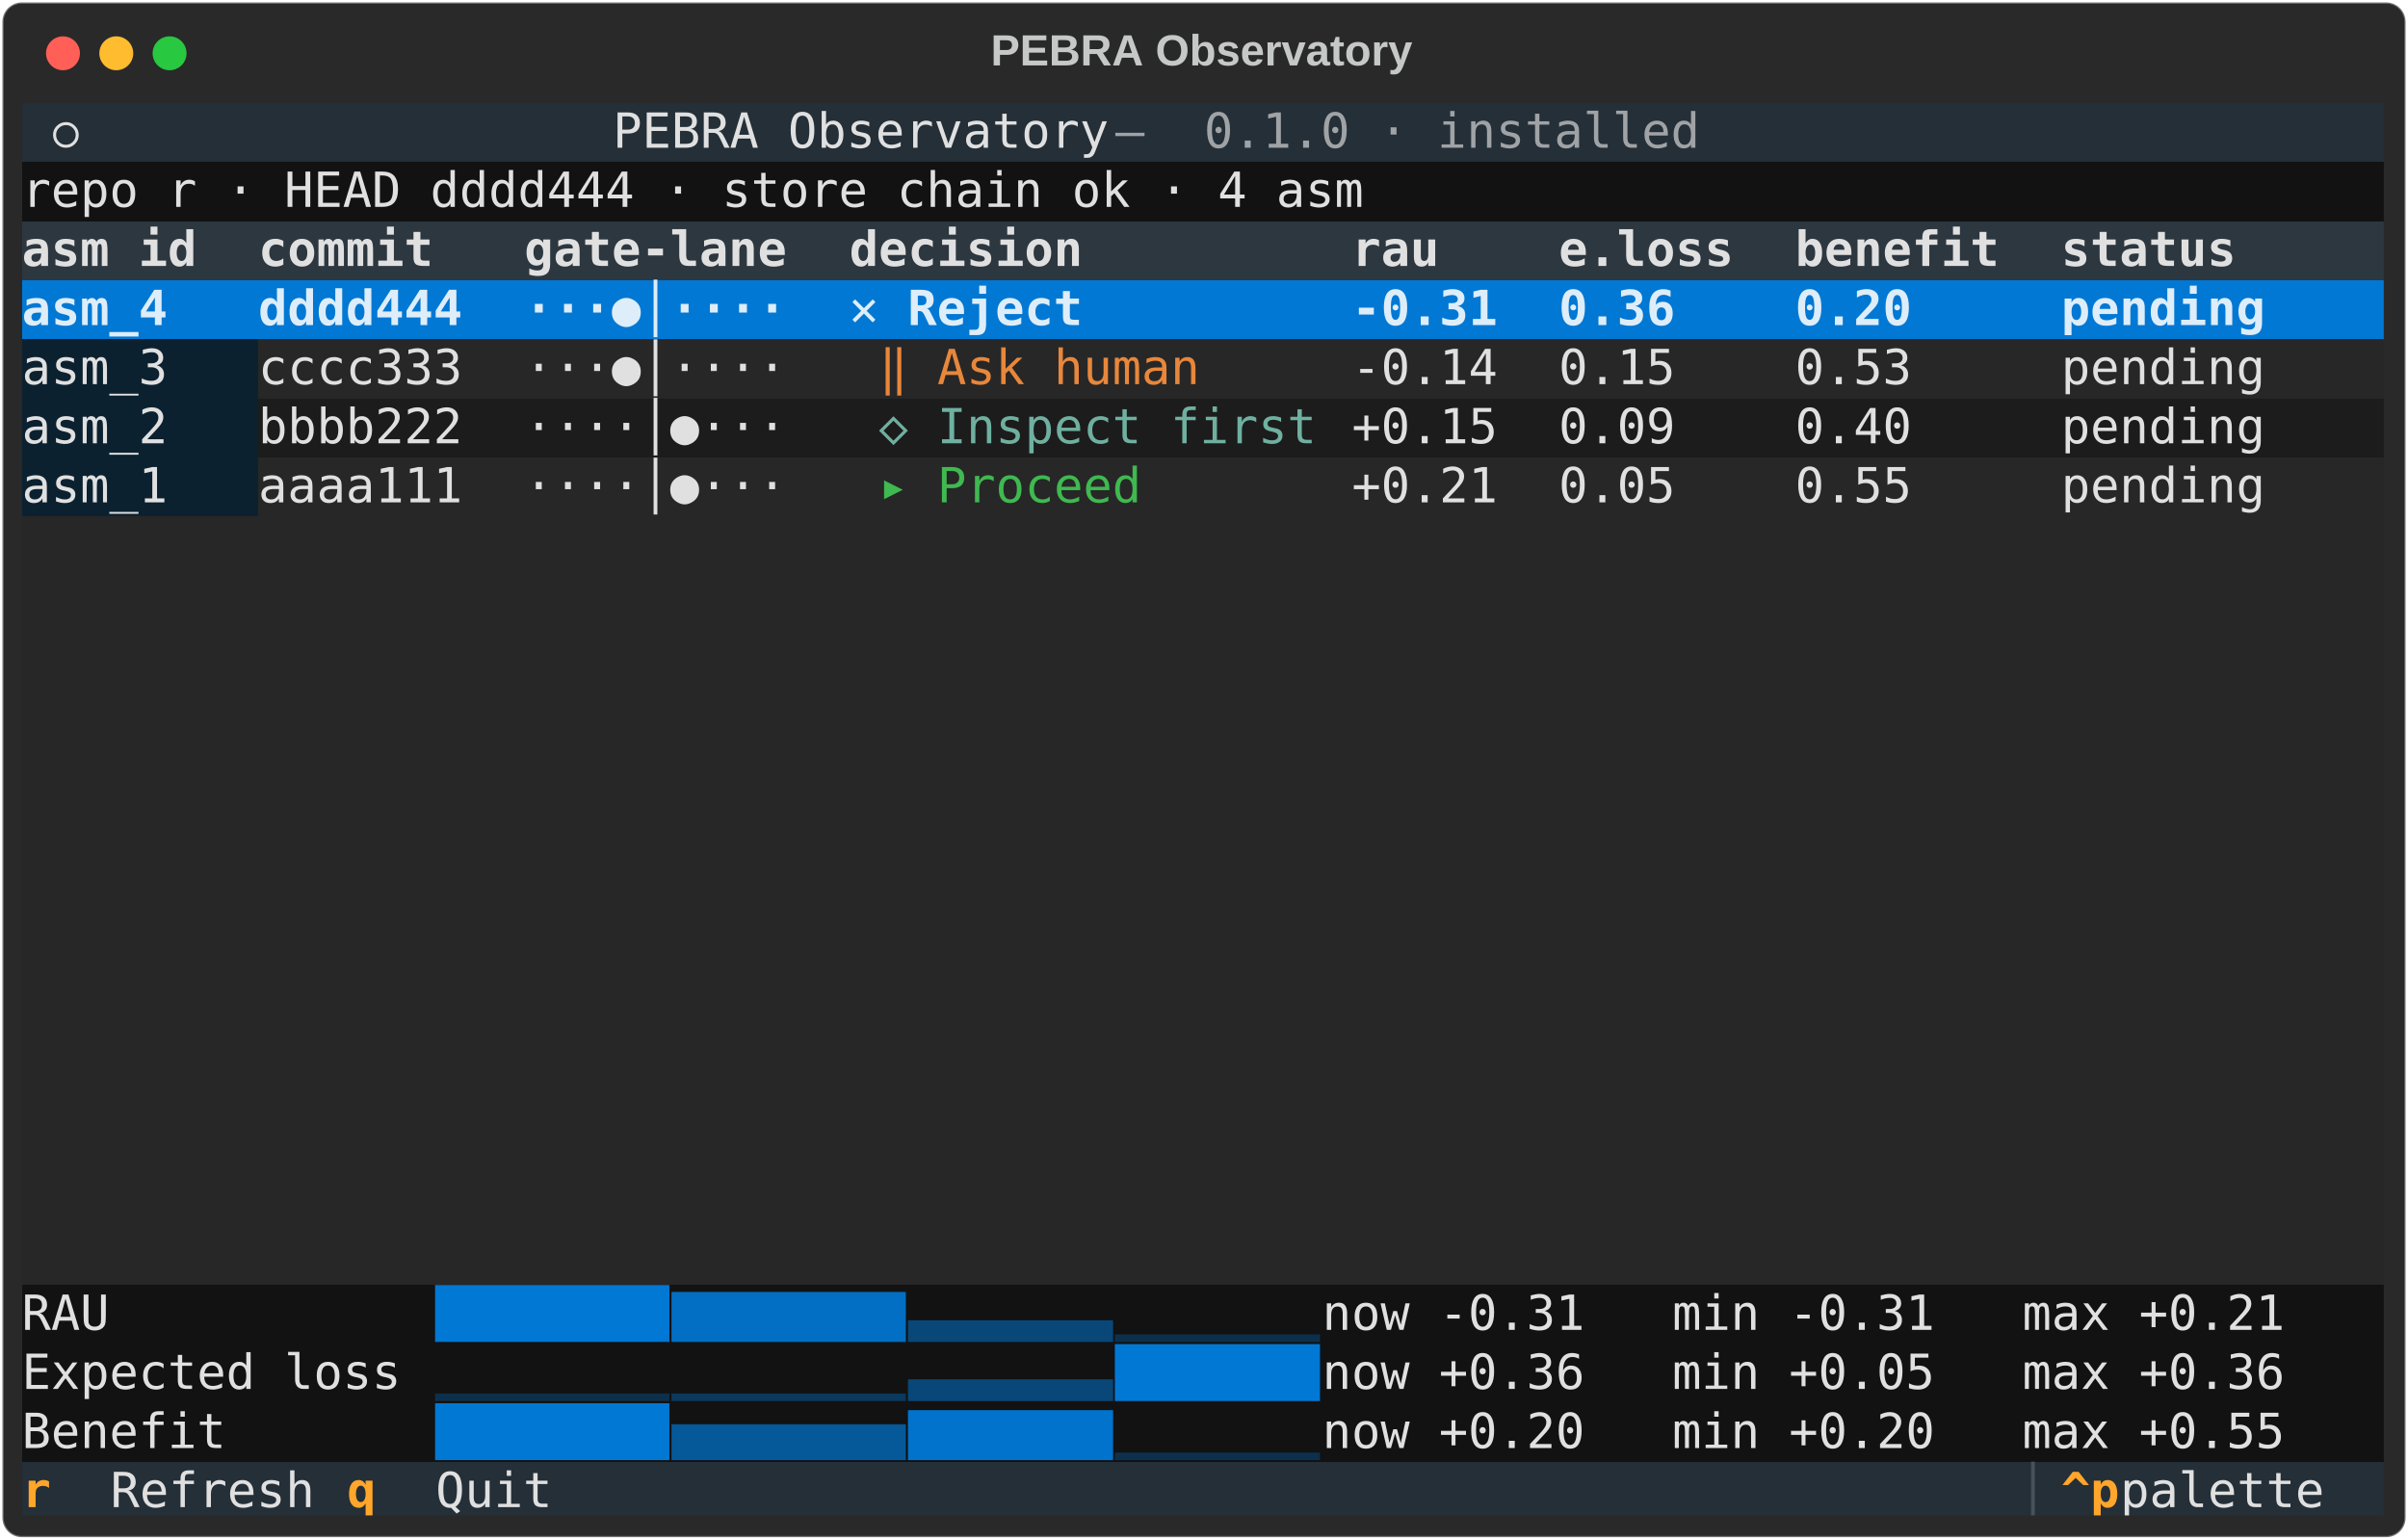
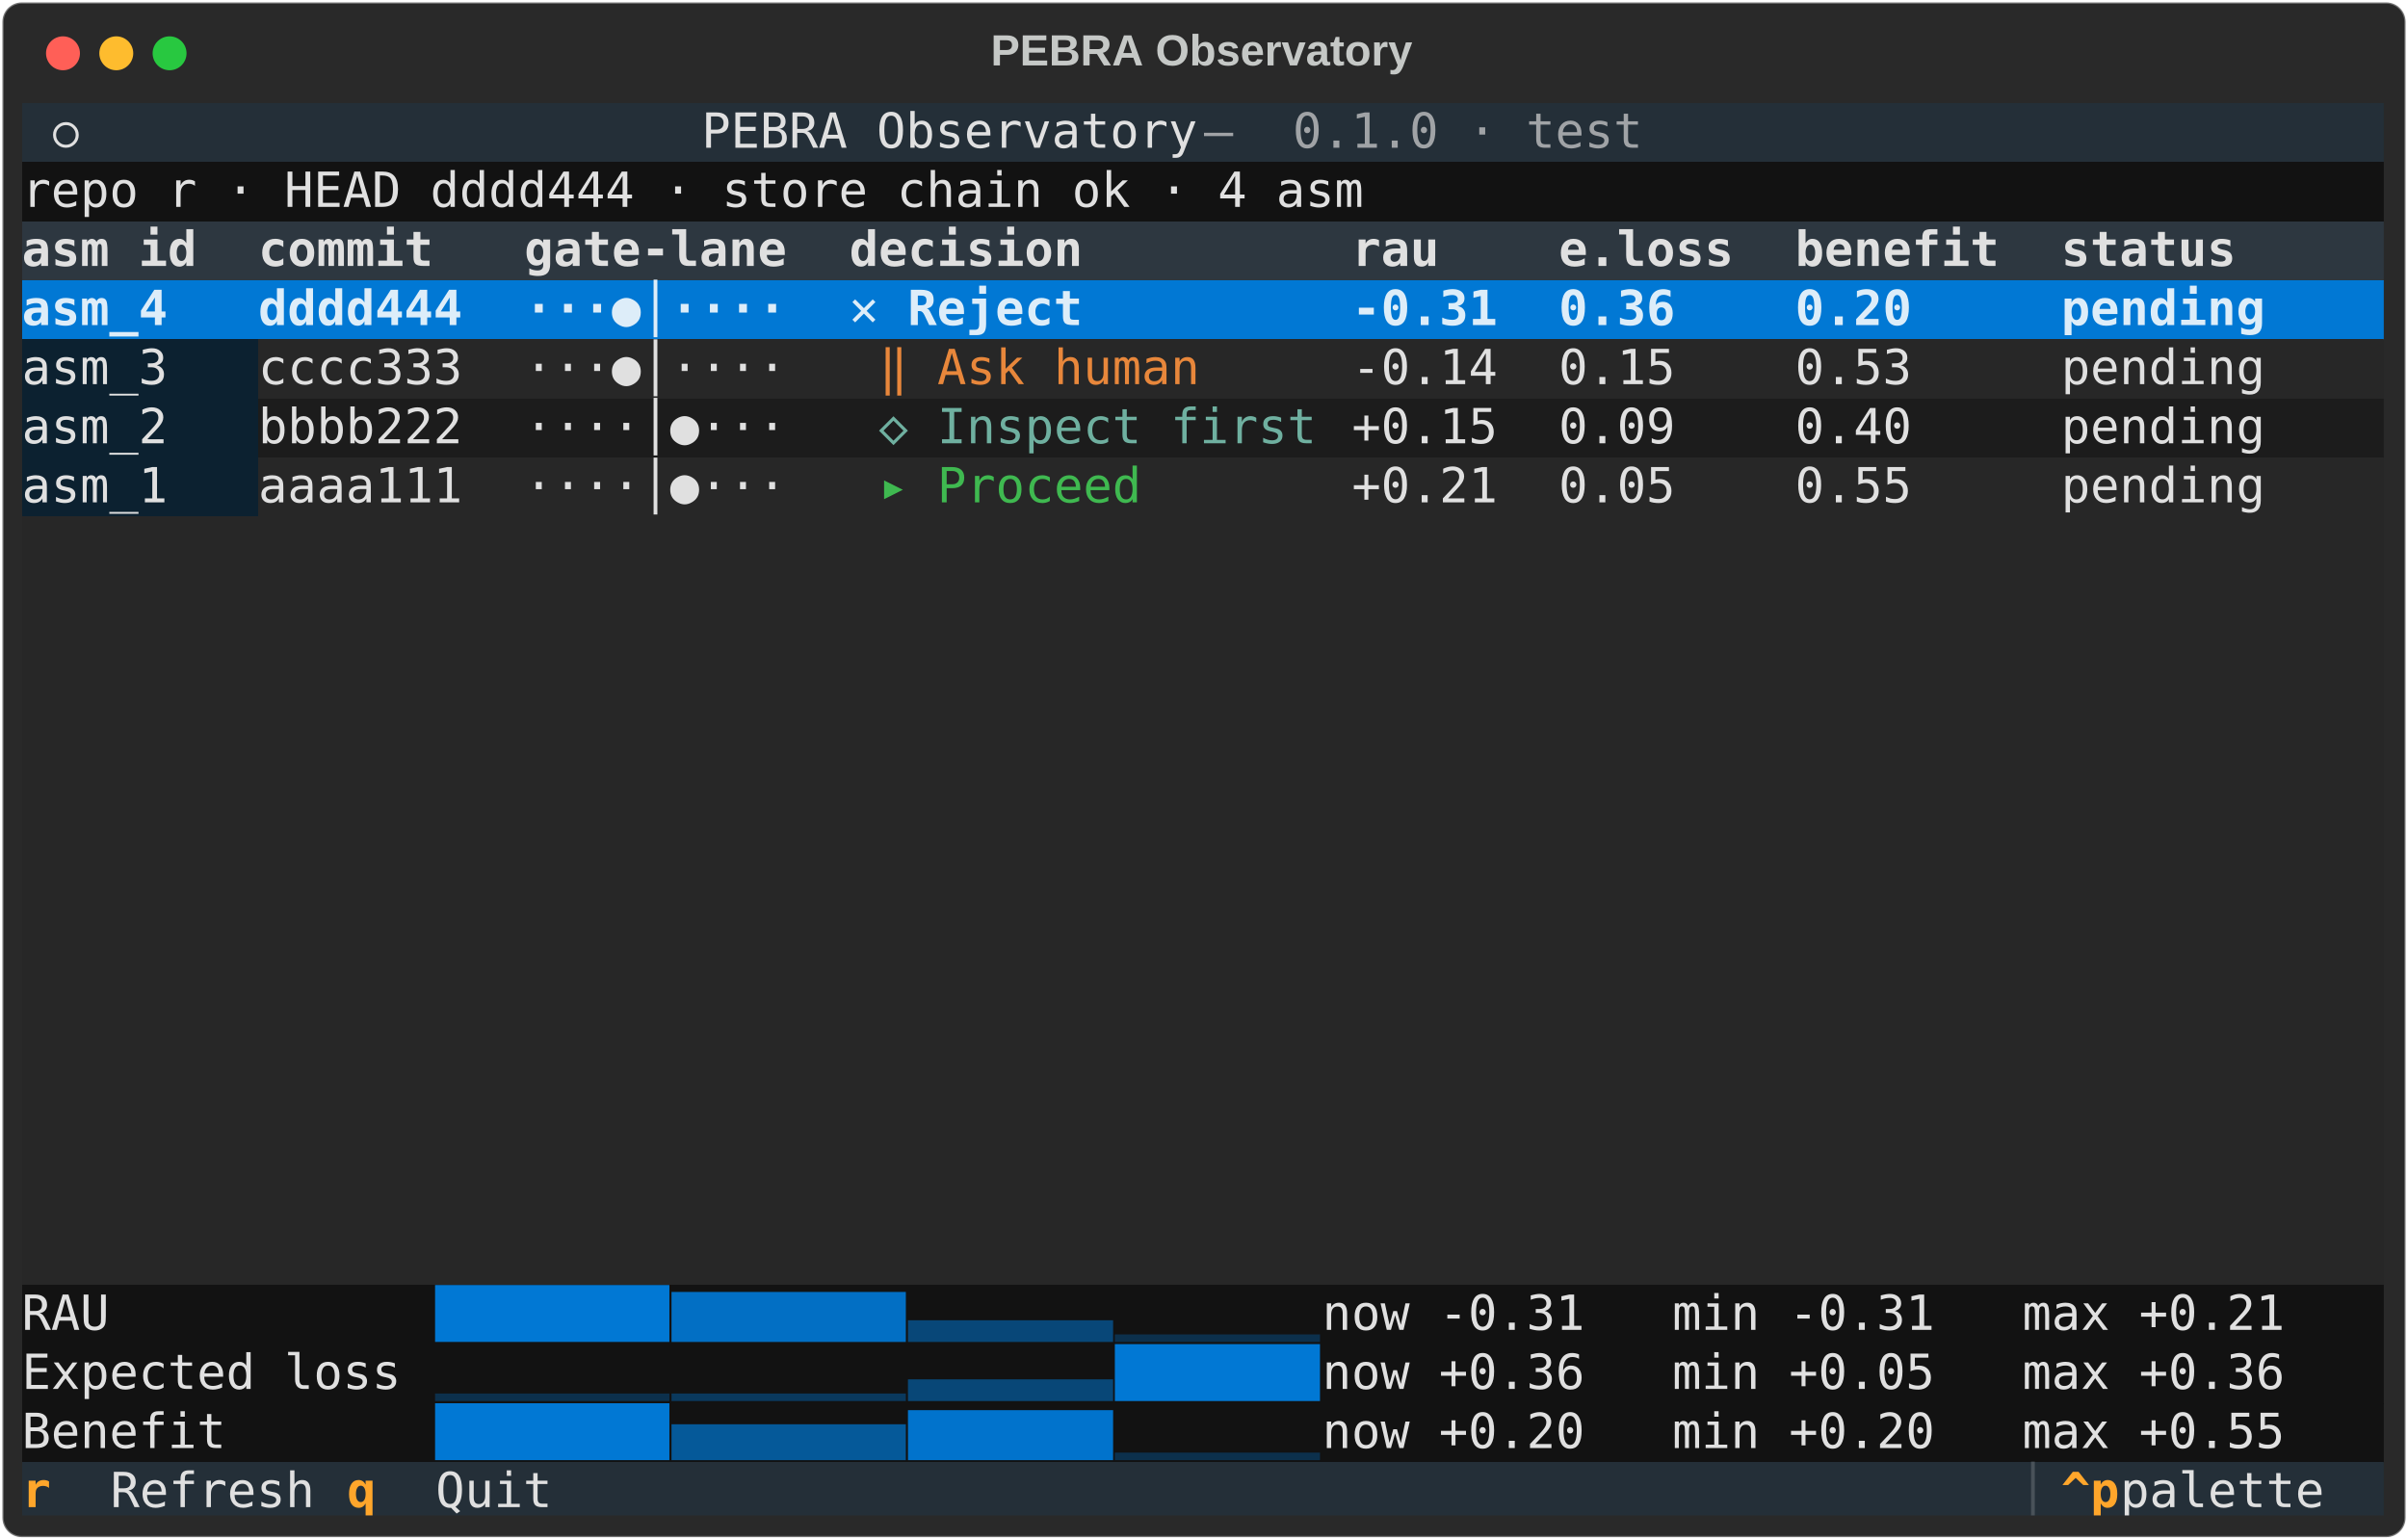
<svg xmlns="http://www.w3.org/2000/svg" class="rich-terminal" viewBox="0 0 994 635.6">
  <style>

    @font-face {
        font-family: "Fira Code";
        src: local("FiraCode-Regular"),
                url("https://cdnjs.cloudflare.com/ajax/libs/firacode/6.2.0/woff2/FiraCode-Regular.woff2") format("woff2"),
                url("https://cdnjs.cloudflare.com/ajax/libs/firacode/6.2.0/woff/FiraCode-Regular.woff") format("woff");
        font-style: normal;
        font-weight: 400;
    }
    @font-face {
        font-family: "Fira Code";
        src: local("FiraCode-Bold"),
                url("https://cdnjs.cloudflare.com/ajax/libs/firacode/6.2.0/woff2/FiraCode-Bold.woff2") format("woff2"),
                url("https://cdnjs.cloudflare.com/ajax/libs/firacode/6.2.0/woff/FiraCode-Bold.woff") format("woff");
        font-style: bold;
        font-weight: 700;
    }

    .terminal-matrix {
        font-family: Fira Code, monospace;
        font-size: 20px;
        line-height: 24.4px;
        font-variant-east-asian: full-width;
    }

    .terminal-title {
        font-size: 18px;
        font-weight: bold;
        font-family: arial;
    }

    .terminal-r1 { fill: #c5c8c6 }
.terminal-r2 { fill: #e0e0e0 }
.terminal-r3 { fill: #a0a3a6 }
.terminal-r4 { fill: #e0e0e0;font-weight: bold }
.terminal-r5 { fill: #ddedf9;font-weight: bold }
.terminal-r6 { fill: #e8873b }
.terminal-r7 { fill: #6fb0a0 }
.terminal-r8 { fill: #3fb950 }
.terminal-r9 { fill: #0178d4 }
.terminal-r10 { fill: #026fc4 }
.terminal-r11 { fill: #084778 }
.terminal-r12 { fill: #0c304c }
.terminal-r13 { fill: #0a395d }
.terminal-r14 { fill: #084777 }
.terminal-r15 { fill: #055999 }
.terminal-r16 { fill: #0173cc }
.terminal-r17 { fill: #ffa62b;font-weight: bold }
.terminal-r18 { fill: #495259 }
    </style>
  <defs>
    <clipPath id="terminal-clip-terminal">
      <rect x="0" y="0" width="975.0" height="584.6" />
    </clipPath>
    <clipPath id="terminal-line-0">
      <rect x="0" y="1.5" width="976" height="24.65" />
    </clipPath>
    <clipPath id="terminal-line-1">
      <rect x="0" y="25.9" width="976" height="24.65" />
    </clipPath>
    <clipPath id="terminal-line-2">
      <rect x="0" y="50.3" width="976" height="24.65" />
    </clipPath>
    <clipPath id="terminal-line-3">
      <rect x="0" y="74.7" width="976" height="24.65" />
    </clipPath>
    <clipPath id="terminal-line-4">
      <rect x="0" y="99.1" width="976" height="24.65" />
    </clipPath>
    <clipPath id="terminal-line-5">
      <rect x="0" y="123.5" width="976" height="24.65" />
    </clipPath>
    <clipPath id="terminal-line-6">
      <rect x="0" y="147.9" width="976" height="24.65" />
    </clipPath>
    <clipPath id="terminal-line-7">
      <rect x="0" y="172.3" width="976" height="24.65" />
    </clipPath>
    <clipPath id="terminal-line-8">
      <rect x="0" y="196.7" width="976" height="24.65" />
    </clipPath>
    <clipPath id="terminal-line-9">
      <rect x="0" y="221.1" width="976" height="24.65" />
    </clipPath>
    <clipPath id="terminal-line-10">
      <rect x="0" y="245.5" width="976" height="24.65" />
    </clipPath>
    <clipPath id="terminal-line-11">
      <rect x="0" y="269.9" width="976" height="24.65" />
    </clipPath>
    <clipPath id="terminal-line-12">
      <rect x="0" y="294.3" width="976" height="24.65" />
    </clipPath>
    <clipPath id="terminal-line-13">
      <rect x="0" y="318.7" width="976" height="24.65" />
    </clipPath>
    <clipPath id="terminal-line-14">
      <rect x="0" y="343.1" width="976" height="24.65" />
    </clipPath>
    <clipPath id="terminal-line-15">
      <rect x="0" y="367.5" width="976" height="24.65" />
    </clipPath>
    <clipPath id="terminal-line-16">
      <rect x="0" y="391.9" width="976" height="24.65" />
    </clipPath>
    <clipPath id="terminal-line-17">
      <rect x="0" y="416.3" width="976" height="24.65" />
    </clipPath>
    <clipPath id="terminal-line-18">
      <rect x="0" y="440.7" width="976" height="24.65" />
    </clipPath>
    <clipPath id="terminal-line-19">
      <rect x="0" y="465.1" width="976" height="24.65" />
    </clipPath>
    <clipPath id="terminal-line-20">
      <rect x="0" y="489.5" width="976" height="24.65" />
    </clipPath>
    <clipPath id="terminal-line-21">
      <rect x="0" y="513.9" width="976" height="24.65" />
    </clipPath>
    <clipPath id="terminal-line-22">
      <rect x="0" y="538.3" width="976" height="24.65" />
    </clipPath>
  </defs>
  <rect fill="#292929" stroke="rgba(255,255,255,0.35)" stroke-width="1" x="1" y="1" width="992" height="633.6" rx="8" />
  <text class="terminal-title" fill="#c5c8c6" text-anchor="middle" x="496" y="27">PEBRA Observatory</text>
  <g transform="translate(26,22)">
    <circle cx="0" cy="0" r="7" fill="#ff5f57" />
    <circle cx="22" cy="0" r="7" fill="#febc2e" />
    <circle cx="44" cy="0" r="7" fill="#28c840" />
  </g>
  <g transform="translate(9, 41)" clip-path="url(#terminal-clip-terminal)">
    <rect fill="#242f38" x="0" y="1.5" width="12.2" height="24.65" shape-rendering="crispEdges" />
    <rect fill="#242f38" x="12.2" y="1.5" width="12.2" height="24.65" shape-rendering="crispEdges" />
    <rect fill="#242f38" x="24.4" y="1.5" width="61" height="24.65" shape-rendering="crispEdges" />
    <rect fill="#242f38" x="85.4" y="1.5" width="12.2" height="24.65" shape-rendering="crispEdges" />
-     <rect fill="#242f38" x="97.6" y="1.5" width="146.4" height="24.65" shape-rendering="crispEdges" />
-     <rect fill="#242f38" x="244" y="1.5" width="207.4" height="24.65" shape-rendering="crispEdges" />
-     <rect fill="#242f38" x="451.4" y="1.5" width="36.6" height="24.65" shape-rendering="crispEdges" />
-     <rect fill="#242f38" x="488" y="1.5" width="207.4" height="24.65" shape-rendering="crispEdges" />
-     <rect fill="#242f38" x="695.4" y="1.5" width="158.6" height="24.65" shape-rendering="crispEdges" />
+     <rect fill="#242f38" x="97.6" y="1.5" width="183" height="24.65" shape-rendering="crispEdges" />
+     <rect fill="#242f38" x="280.6" y="1.5" width="207.4" height="24.65" shape-rendering="crispEdges" />
+     <rect fill="#242f38" x="488" y="1.5" width="36.6" height="24.65" shape-rendering="crispEdges" />
+     <rect fill="#242f38" x="524.6" y="1.5" width="146.4" height="24.65" shape-rendering="crispEdges" />
+     <rect fill="#242f38" x="671" y="1.5" width="183" height="24.65" shape-rendering="crispEdges" />
    <rect fill="#242f38" x="854" y="1.5" width="12.2" height="24.65" shape-rendering="crispEdges" />
    <rect fill="#242f38" x="866.2" y="1.5" width="0" height="24.65" shape-rendering="crispEdges" />
    <rect fill="#242f38" x="866.2" y="1.5" width="109.8" height="24.65" shape-rendering="crispEdges" />
    <rect fill="#121212" x="0" y="25.9" width="561.2" height="24.65" shape-rendering="crispEdges" />
    <rect fill="#121212" x="561.2" y="25.9" width="414.8" height="24.65" shape-rendering="crispEdges" />
    <rect fill="#2d3740" x="0" y="50.3" width="97.6" height="24.65" shape-rendering="crispEdges" />
    <rect fill="#2d3740" x="97.6" y="50.3" width="109.8" height="24.65" shape-rendering="crispEdges" />
    <rect fill="#2d3740" x="207.4" y="50.3" width="134.2" height="24.65" shape-rendering="crispEdges" />
    <rect fill="#2d3740" x="341.6" y="50.3" width="207.4" height="24.65" shape-rendering="crispEdges" />
    <rect fill="#2d3740" x="549" y="50.3" width="85.4" height="24.65" shape-rendering="crispEdges" />
    <rect fill="#2d3740" x="634.4" y="50.3" width="97.6" height="24.65" shape-rendering="crispEdges" />
    <rect fill="#2d3740" x="732" y="50.3" width="109.8" height="24.65" shape-rendering="crispEdges" />
    <rect fill="#2d3740" x="841.8" y="50.3" width="109.8" height="24.65" shape-rendering="crispEdges" />
    <rect fill="#2d3740" x="951.6" y="50.3" width="24.4" height="24.65" shape-rendering="crispEdges" />
    <rect fill="#0178d4" x="0" y="74.7" width="97.6" height="24.65" shape-rendering="crispEdges" />
    <rect fill="#0178d4" x="97.6" y="74.7" width="109.8" height="24.65" shape-rendering="crispEdges" />
    <rect fill="#0178d4" x="207.4" y="74.7" width="134.2" height="24.65" shape-rendering="crispEdges" />
    <rect fill="#0178d4" x="341.6" y="74.7" width="207.4" height="24.65" shape-rendering="crispEdges" />
    <rect fill="#0178d4" x="549" y="74.7" width="85.4" height="24.65" shape-rendering="crispEdges" />
    <rect fill="#0178d4" x="634.4" y="74.7" width="97.6" height="24.65" shape-rendering="crispEdges" />
    <rect fill="#0178d4" x="732" y="74.7" width="109.8" height="24.65" shape-rendering="crispEdges" />
    <rect fill="#0178d4" x="841.8" y="74.7" width="109.8" height="24.65" shape-rendering="crispEdges" />
    <rect fill="#0178d4" x="951.6" y="74.7" width="24.4" height="24.65" shape-rendering="crispEdges" />
    <rect fill="#0c2130" x="0" y="99.1" width="97.6" height="24.65" shape-rendering="crispEdges" />
    <rect fill="#272727" x="97.6" y="99.1" width="109.8" height="24.65" shape-rendering="crispEdges" />
    <rect fill="#272727" x="207.4" y="99.1" width="134.2" height="24.65" shape-rendering="crispEdges" />
    <rect fill="#272727" x="341.6" y="99.1" width="12.2" height="24.65" shape-rendering="crispEdges" />
    <rect fill="#272727" x="353.8" y="99.1" width="134.2" height="24.65" shape-rendering="crispEdges" />
    <rect fill="#272727" x="488" y="99.1" width="61" height="24.65" shape-rendering="crispEdges" />
    <rect fill="#272727" x="549" y="99.1" width="85.4" height="24.65" shape-rendering="crispEdges" />
    <rect fill="#272727" x="634.4" y="99.1" width="97.6" height="24.65" shape-rendering="crispEdges" />
    <rect fill="#272727" x="732" y="99.1" width="109.8" height="24.65" shape-rendering="crispEdges" />
    <rect fill="#272727" x="841.8" y="99.1" width="109.8" height="24.65" shape-rendering="crispEdges" />
    <rect fill="#272727" x="951.6" y="99.1" width="24.4" height="24.65" shape-rendering="crispEdges" />
    <rect fill="#0c2130" x="0" y="123.5" width="97.6" height="24.65" shape-rendering="crispEdges" />
    <rect fill="#1c1c1c" x="97.6" y="123.5" width="109.8" height="24.65" shape-rendering="crispEdges" />
    <rect fill="#1c1c1c" x="207.4" y="123.5" width="134.2" height="24.65" shape-rendering="crispEdges" />
    <rect fill="#1c1c1c" x="341.6" y="123.5" width="12.2" height="24.65" shape-rendering="crispEdges" />
    <rect fill="#1c1c1c" x="353.8" y="123.5" width="183" height="24.65" shape-rendering="crispEdges" />
    <rect fill="#1c1c1c" x="536.8" y="123.5" width="12.2" height="24.65" shape-rendering="crispEdges" />
    <rect fill="#1c1c1c" x="549" y="123.5" width="85.4" height="24.65" shape-rendering="crispEdges" />
    <rect fill="#1c1c1c" x="634.4" y="123.5" width="97.6" height="24.65" shape-rendering="crispEdges" />
    <rect fill="#1c1c1c" x="732" y="123.5" width="109.8" height="24.65" shape-rendering="crispEdges" />
    <rect fill="#1c1c1c" x="841.8" y="123.5" width="109.8" height="24.65" shape-rendering="crispEdges" />
    <rect fill="#1c1c1c" x="951.6" y="123.5" width="24.4" height="24.65" shape-rendering="crispEdges" />
    <rect fill="#0c2130" x="0" y="147.9" width="97.6" height="24.65" shape-rendering="crispEdges" />
    <rect fill="#272727" x="97.6" y="147.9" width="109.8" height="24.65" shape-rendering="crispEdges" />
    <rect fill="#272727" x="207.4" y="147.9" width="134.2" height="24.65" shape-rendering="crispEdges" />
    <rect fill="#272727" x="341.6" y="147.9" width="12.2" height="24.65" shape-rendering="crispEdges" />
    <rect fill="#272727" x="353.8" y="147.9" width="109.8" height="24.65" shape-rendering="crispEdges" />
    <rect fill="#272727" x="463.6" y="147.9" width="85.4" height="24.65" shape-rendering="crispEdges" />
    <rect fill="#272727" x="549" y="147.9" width="85.4" height="24.65" shape-rendering="crispEdges" />
    <rect fill="#272727" x="634.4" y="147.9" width="97.6" height="24.65" shape-rendering="crispEdges" />
    <rect fill="#272727" x="732" y="147.9" width="109.8" height="24.65" shape-rendering="crispEdges" />
    <rect fill="#272727" x="841.8" y="147.9" width="109.8" height="24.65" shape-rendering="crispEdges" />
    <rect fill="#272727" x="951.6" y="147.9" width="24.4" height="24.65" shape-rendering="crispEdges" />
    <rect fill="#272727" x="0" y="172.3" width="976" height="24.65" shape-rendering="crispEdges" />
    <rect fill="#272727" x="0" y="196.7" width="976" height="24.65" shape-rendering="crispEdges" />
    <rect fill="#272727" x="0" y="221.1" width="976" height="24.65" shape-rendering="crispEdges" />
    <rect fill="#272727" x="0" y="245.5" width="976" height="24.65" shape-rendering="crispEdges" />
    <rect fill="#272727" x="0" y="269.9" width="976" height="24.65" shape-rendering="crispEdges" />
    <rect fill="#272727" x="0" y="294.3" width="976" height="24.65" shape-rendering="crispEdges" />
    <rect fill="#272727" x="0" y="318.7" width="976" height="24.65" shape-rendering="crispEdges" />
    <rect fill="#272727" x="0" y="343.1" width="976" height="24.65" shape-rendering="crispEdges" />
    <rect fill="#272727" x="0" y="367.5" width="976" height="24.65" shape-rendering="crispEdges" />
    <rect fill="#272727" x="0" y="391.9" width="976" height="24.65" shape-rendering="crispEdges" />
    <rect fill="#272727" x="0" y="416.3" width="976" height="24.65" shape-rendering="crispEdges" />
    <rect fill="#272727" x="0" y="440.7" width="976" height="24.65" shape-rendering="crispEdges" />
    <rect fill="#272727" x="0" y="465.1" width="976" height="24.65" shape-rendering="crispEdges" />
    <rect fill="#121212" x="0" y="489.5" width="36.6" height="24.65" shape-rendering="crispEdges" />
    <rect fill="#121212" x="36.6" y="489.5" width="134.2" height="24.65" shape-rendering="crispEdges" />
    <rect fill="#121212" x="170.8" y="489.5" width="97.6" height="24.65" shape-rendering="crispEdges" />
    <rect fill="#121212" x="268.4" y="489.5" width="97.6" height="24.65" shape-rendering="crispEdges" />
    <rect fill="#121212" x="366" y="489.5" width="85.4" height="24.65" shape-rendering="crispEdges" />
    <rect fill="#121212" x="451.4" y="489.5" width="85.4" height="24.65" shape-rendering="crispEdges" />
    <rect fill="#121212" x="536.8" y="489.5" width="402.6" height="24.65" shape-rendering="crispEdges" />
    <rect fill="#121212" x="939.4" y="489.5" width="36.6" height="24.65" shape-rendering="crispEdges" />
    <rect fill="#121212" x="0" y="513.9" width="158.6" height="24.65" shape-rendering="crispEdges" />
    <rect fill="#121212" x="158.6" y="513.9" width="12.2" height="24.65" shape-rendering="crispEdges" />
    <rect fill="#121212" x="170.8" y="513.9" width="97.6" height="24.65" shape-rendering="crispEdges" />
    <rect fill="#121212" x="268.4" y="513.9" width="97.6" height="24.65" shape-rendering="crispEdges" />
    <rect fill="#121212" x="366" y="513.9" width="85.4" height="24.65" shape-rendering="crispEdges" />
    <rect fill="#121212" x="451.4" y="513.9" width="85.4" height="24.65" shape-rendering="crispEdges" />
    <rect fill="#121212" x="536.8" y="513.9" width="402.6" height="24.65" shape-rendering="crispEdges" />
    <rect fill="#121212" x="939.4" y="513.9" width="36.6" height="24.65" shape-rendering="crispEdges" />
    <rect fill="#121212" x="0" y="538.3" width="85.4" height="24.65" shape-rendering="crispEdges" />
    <rect fill="#121212" x="85.4" y="538.3" width="85.4" height="24.65" shape-rendering="crispEdges" />
    <rect fill="#121212" x="170.8" y="538.3" width="97.6" height="24.65" shape-rendering="crispEdges" />
    <rect fill="#121212" x="268.4" y="538.3" width="97.6" height="24.65" shape-rendering="crispEdges" />
    <rect fill="#121212" x="366" y="538.3" width="85.4" height="24.65" shape-rendering="crispEdges" />
    <rect fill="#121212" x="451.4" y="538.3" width="85.4" height="24.65" shape-rendering="crispEdges" />
    <rect fill="#121212" x="536.8" y="538.3" width="402.6" height="24.65" shape-rendering="crispEdges" />
    <rect fill="#121212" x="939.4" y="538.3" width="36.6" height="24.65" shape-rendering="crispEdges" />
    <rect fill="#242f38" x="0" y="562.7" width="36.6" height="24.65" shape-rendering="crispEdges" />
    <rect fill="#242f38" x="36.6" y="562.7" width="97.6" height="24.65" shape-rendering="crispEdges" />
    <rect fill="#242f38" x="134.2" y="562.7" width="36.6" height="24.65" shape-rendering="crispEdges" />
    <rect fill="#242f38" x="170.8" y="562.7" width="61" height="24.65" shape-rendering="crispEdges" />
    <rect fill="#242f38" x="231.8" y="562.7" width="597.8" height="24.65" shape-rendering="crispEdges" />
    <rect fill="#242f38" x="829.6" y="562.7" width="12.2" height="24.65" shape-rendering="crispEdges" />
    <rect fill="#242f38" x="841.8" y="562.7" width="24.4" height="24.65" shape-rendering="crispEdges" />
    <rect fill="#242f38" x="866.2" y="562.7" width="97.6" height="24.65" shape-rendering="crispEdges" />
    <rect fill="#242f38" x="963.8" y="562.7" width="12.2" height="24.65" shape-rendering="crispEdges" />
    <g class="terminal-matrix">
      <text class="terminal-r2" x="12.2" y="20" textLength="12.2" clip-path="url(#terminal-line-0)">⭘</text>
-       <text class="terminal-r2" x="244" y="20" textLength="207.4" clip-path="url(#terminal-line-0)">PEBRA Observatory</text>
-       <text class="terminal-r3" x="451.4" y="20" textLength="36.6" clip-path="url(#terminal-line-0)"> — </text>
-       <text class="terminal-r3" x="488" y="20" textLength="207.4" clip-path="url(#terminal-line-0)">0.1.0 · installed</text>
+       <text class="terminal-r2" x="280.6" y="20" textLength="207.4" clip-path="url(#terminal-line-0)">PEBRA Observatory</text>
+       <text class="terminal-r3" x="488" y="20" textLength="36.6" clip-path="url(#terminal-line-0)"> — </text>
+       <text class="terminal-r3" x="524.6" y="20" textLength="146.4" clip-path="url(#terminal-line-0)">0.1.0 · test</text>
      <text class="terminal-r1" x="976" y="20" textLength="12.2" clip-path="url(#terminal-line-0)">
</text>
      <text class="terminal-r2" x="0" y="44.4" textLength="561.2" clip-path="url(#terminal-line-1)">repo r · HEAD dddd444 · store chain ok · 4 asm</text>
      <text class="terminal-r1" x="976" y="44.4" textLength="12.2" clip-path="url(#terminal-line-1)">
</text>
      <text class="terminal-r4" x="0" y="68.8" textLength="97.6" clip-path="url(#terminal-line-2)"> asm id </text>
      <text class="terminal-r4" x="97.6" y="68.8" textLength="109.8" clip-path="url(#terminal-line-2)"> commit  </text>
      <text class="terminal-r4" x="207.4" y="68.8" textLength="134.2" clip-path="url(#terminal-line-2)"> gate-lane </text>
      <text class="terminal-r4" x="341.6" y="68.8" textLength="207.4" clip-path="url(#terminal-line-2)"> decision        </text>
      <text class="terminal-r4" x="549" y="68.8" textLength="85.4" clip-path="url(#terminal-line-2)"> rau   </text>
      <text class="terminal-r4" x="634.4" y="68.8" textLength="97.6" clip-path="url(#terminal-line-2)"> e.loss </text>
      <text class="terminal-r4" x="732" y="68.8" textLength="109.8" clip-path="url(#terminal-line-2)"> benefit </text>
      <text class="terminal-r4" x="841.8" y="68.8" textLength="109.8" clip-path="url(#terminal-line-2)"> status  </text>
      <text class="terminal-r1" x="976" y="68.8" textLength="12.2" clip-path="url(#terminal-line-2)">
</text>
      <text class="terminal-r5" x="0" y="93.2" textLength="97.6" clip-path="url(#terminal-line-3)"> asm_4  </text>
      <text class="terminal-r5" x="97.6" y="93.2" textLength="109.8" clip-path="url(#terminal-line-3)"> dddd444 </text>
      <text class="terminal-r5" x="207.4" y="93.2" textLength="134.2" clip-path="url(#terminal-line-3)"> ···●│···· </text>
      <text class="terminal-r5" x="341.6" y="93.2" textLength="207.4" clip-path="url(#terminal-line-3)"> ✕ Reject        </text>
      <text class="terminal-r5" x="549" y="93.2" textLength="85.4" clip-path="url(#terminal-line-3)"> -0.31 </text>
      <text class="terminal-r5" x="634.4" y="93.2" textLength="97.6" clip-path="url(#terminal-line-3)"> 0.36   </text>
      <text class="terminal-r5" x="732" y="93.2" textLength="109.8" clip-path="url(#terminal-line-3)"> 0.20    </text>
      <text class="terminal-r5" x="841.8" y="93.2" textLength="109.8" clip-path="url(#terminal-line-3)"> pending </text>
      <text class="terminal-r1" x="976" y="93.2" textLength="12.2" clip-path="url(#terminal-line-3)">
</text>
      <text class="terminal-r2" x="0" y="117.6" textLength="97.6" clip-path="url(#terminal-line-4)"> asm_3  </text>
      <text class="terminal-r2" x="97.6" y="117.6" textLength="109.8" clip-path="url(#terminal-line-4)"> cccc333 </text>
      <text class="terminal-r2" x="207.4" y="117.6" textLength="134.2" clip-path="url(#terminal-line-4)"> ···●│···· </text>
      <text class="terminal-r6" x="353.8" y="117.6" textLength="134.2" clip-path="url(#terminal-line-4)">‖ Ask human</text>
      <text class="terminal-r2" x="549" y="117.6" textLength="85.4" clip-path="url(#terminal-line-4)"> -0.14 </text>
      <text class="terminal-r2" x="634.4" y="117.6" textLength="97.6" clip-path="url(#terminal-line-4)"> 0.15   </text>
      <text class="terminal-r2" x="732" y="117.6" textLength="109.8" clip-path="url(#terminal-line-4)"> 0.53    </text>
      <text class="terminal-r2" x="841.8" y="117.6" textLength="109.8" clip-path="url(#terminal-line-4)"> pending </text>
      <text class="terminal-r1" x="976" y="117.6" textLength="12.2" clip-path="url(#terminal-line-4)">
</text>
      <text class="terminal-r2" x="0" y="142" textLength="97.6" clip-path="url(#terminal-line-5)"> asm_2  </text>
      <text class="terminal-r2" x="97.6" y="142" textLength="109.8" clip-path="url(#terminal-line-5)"> bbbb222 </text>
      <text class="terminal-r2" x="207.4" y="142" textLength="134.2" clip-path="url(#terminal-line-5)"> ····│●··· </text>
      <text class="terminal-r7" x="353.8" y="142" textLength="183" clip-path="url(#terminal-line-5)">◇ Inspect first</text>
      <text class="terminal-r2" x="549" y="142" textLength="85.4" clip-path="url(#terminal-line-5)"> +0.15 </text>
      <text class="terminal-r2" x="634.4" y="142" textLength="97.6" clip-path="url(#terminal-line-5)"> 0.09   </text>
      <text class="terminal-r2" x="732" y="142" textLength="109.8" clip-path="url(#terminal-line-5)"> 0.40    </text>
      <text class="terminal-r2" x="841.8" y="142" textLength="109.8" clip-path="url(#terminal-line-5)"> pending </text>
      <text class="terminal-r1" x="976" y="142" textLength="12.2" clip-path="url(#terminal-line-5)">
</text>
      <text class="terminal-r2" x="0" y="166.4" textLength="97.6" clip-path="url(#terminal-line-6)"> asm_1  </text>
      <text class="terminal-r2" x="97.6" y="166.4" textLength="109.8" clip-path="url(#terminal-line-6)"> aaaa111 </text>
      <text class="terminal-r2" x="207.4" y="166.4" textLength="134.2" clip-path="url(#terminal-line-6)"> ····│●··· </text>
      <text class="terminal-r8" x="353.8" y="166.4" textLength="109.8" clip-path="url(#terminal-line-6)">▸ Proceed</text>
      <text class="terminal-r2" x="549" y="166.4" textLength="85.4" clip-path="url(#terminal-line-6)"> +0.21 </text>
      <text class="terminal-r2" x="634.4" y="166.4" textLength="97.6" clip-path="url(#terminal-line-6)"> 0.05   </text>
      <text class="terminal-r2" x="732" y="166.4" textLength="109.8" clip-path="url(#terminal-line-6)"> 0.55    </text>
      <text class="terminal-r2" x="841.8" y="166.4" textLength="109.8" clip-path="url(#terminal-line-6)"> pending </text>
      <text class="terminal-r1" x="976" y="166.4" textLength="12.2" clip-path="url(#terminal-line-6)">
</text>
      <text class="terminal-r1" x="976" y="190.8" textLength="12.2" clip-path="url(#terminal-line-7)">
</text>
      <text class="terminal-r1" x="976" y="215.2" textLength="12.2" clip-path="url(#terminal-line-8)">
</text>
      <text class="terminal-r1" x="976" y="239.6" textLength="12.2" clip-path="url(#terminal-line-9)">
</text>
      <text class="terminal-r1" x="976" y="264" textLength="12.2" clip-path="url(#terminal-line-10)">
</text>
      <text class="terminal-r1" x="976" y="288.4" textLength="12.2" clip-path="url(#terminal-line-11)">
</text>
      <text class="terminal-r1" x="976" y="312.8" textLength="12.2" clip-path="url(#terminal-line-12)">
</text>
      <text class="terminal-r1" x="976" y="337.2" textLength="12.2" clip-path="url(#terminal-line-13)">
</text>
      <text class="terminal-r1" x="976" y="361.6" textLength="12.2" clip-path="url(#terminal-line-14)">
</text>
      <text class="terminal-r1" x="976" y="386" textLength="12.2" clip-path="url(#terminal-line-15)">
</text>
      <text class="terminal-r1" x="976" y="410.4" textLength="12.2" clip-path="url(#terminal-line-16)">
</text>
      <text class="terminal-r1" x="976" y="434.8" textLength="12.2" clip-path="url(#terminal-line-17)">
</text>
      <text class="terminal-r1" x="976" y="459.2" textLength="12.2" clip-path="url(#terminal-line-18)">
</text>
      <text class="terminal-r1" x="976" y="483.6" textLength="12.2" clip-path="url(#terminal-line-19)">
</text>
      <text class="terminal-r2" x="0" y="508" textLength="36.6" clip-path="url(#terminal-line-20)">RAU</text>
      <text class="terminal-r9" x="170.8" y="508" textLength="97.6" clip-path="url(#terminal-line-20)">████████</text>
      <text class="terminal-r10" x="268.4" y="508" textLength="97.6" clip-path="url(#terminal-line-20)">▇▇▇▇▇▇▇▇</text>
      <text class="terminal-r11" x="366" y="508" textLength="85.4" clip-path="url(#terminal-line-20)">▃▃▃▃▃▃▃</text>
      <text class="terminal-r12" x="451.4" y="508" textLength="85.4" clip-path="url(#terminal-line-20)">▁▁▁▁▁▁▁</text>
      <text class="terminal-r2" x="536.8" y="508" textLength="402.6" clip-path="url(#terminal-line-20)">now -0.31   min -0.31   max +0.21</text>
      <text class="terminal-r1" x="976" y="508" textLength="12.2" clip-path="url(#terminal-line-20)">
</text>
      <text class="terminal-r2" x="0" y="532.4" textLength="158.6" clip-path="url(#terminal-line-21)">Expected loss</text>
      <text class="terminal-r12" x="170.8" y="532.4" textLength="97.6" clip-path="url(#terminal-line-21)">▁▁▁▁▁▁▁▁</text>
      <text class="terminal-r13" x="268.4" y="532.4" textLength="97.6" clip-path="url(#terminal-line-21)">▁▁▁▁▁▁▁▁</text>
      <text class="terminal-r14" x="366" y="532.4" textLength="85.4" clip-path="url(#terminal-line-21)">▃▃▃▃▃▃▃</text>
      <text class="terminal-r9" x="451.4" y="532.4" textLength="85.4" clip-path="url(#terminal-line-21)">███████</text>
      <text class="terminal-r2" x="536.8" y="532.4" textLength="402.6" clip-path="url(#terminal-line-21)">now +0.36   min +0.05   max +0.36</text>
      <text class="terminal-r1" x="976" y="532.4" textLength="12.2" clip-path="url(#terminal-line-21)">
</text>
      <text class="terminal-r2" x="0" y="556.8" textLength="85.4" clip-path="url(#terminal-line-22)">Benefit</text>
      <text class="terminal-r9" x="170.8" y="556.8" textLength="97.6" clip-path="url(#terminal-line-22)">████████</text>
      <text class="terminal-r15" x="268.4" y="556.8" textLength="97.6" clip-path="url(#terminal-line-22)">▅▅▅▅▅▅▅▅</text>
      <text class="terminal-r16" x="366" y="556.8" textLength="85.4" clip-path="url(#terminal-line-22)">▇▇▇▇▇▇▇</text>
      <text class="terminal-r12" x="451.4" y="556.8" textLength="85.4" clip-path="url(#terminal-line-22)">▁▁▁▁▁▁▁</text>
      <text class="terminal-r2" x="536.8" y="556.8" textLength="402.6" clip-path="url(#terminal-line-22)">now +0.20   min +0.20   max +0.55</text>
      <text class="terminal-r1" x="976" y="556.8" textLength="12.2" clip-path="url(#terminal-line-22)">
</text>
      <text class="terminal-r17" x="0" y="581.2" textLength="36.6" clip-path="url(#terminal-line-23)"> r </text>
      <text class="terminal-r2" x="36.6" y="581.2" textLength="97.6" clip-path="url(#terminal-line-23)">Refresh </text>
      <text class="terminal-r17" x="134.2" y="581.2" textLength="36.6" clip-path="url(#terminal-line-23)"> q </text>
      <text class="terminal-r2" x="170.8" y="581.2" textLength="61" clip-path="url(#terminal-line-23)">Quit </text>
      <text class="terminal-r18" x="829.6" y="581.2" textLength="12.2" clip-path="url(#terminal-line-23)">▏</text>
      <text class="terminal-r17" x="841.8" y="581.2" textLength="24.4" clip-path="url(#terminal-line-23)">^p</text>
      <text class="terminal-r2" x="866.2" y="581.2" textLength="97.6" clip-path="url(#terminal-line-23)"> palette</text>
    </g>
  </g>
</svg>
